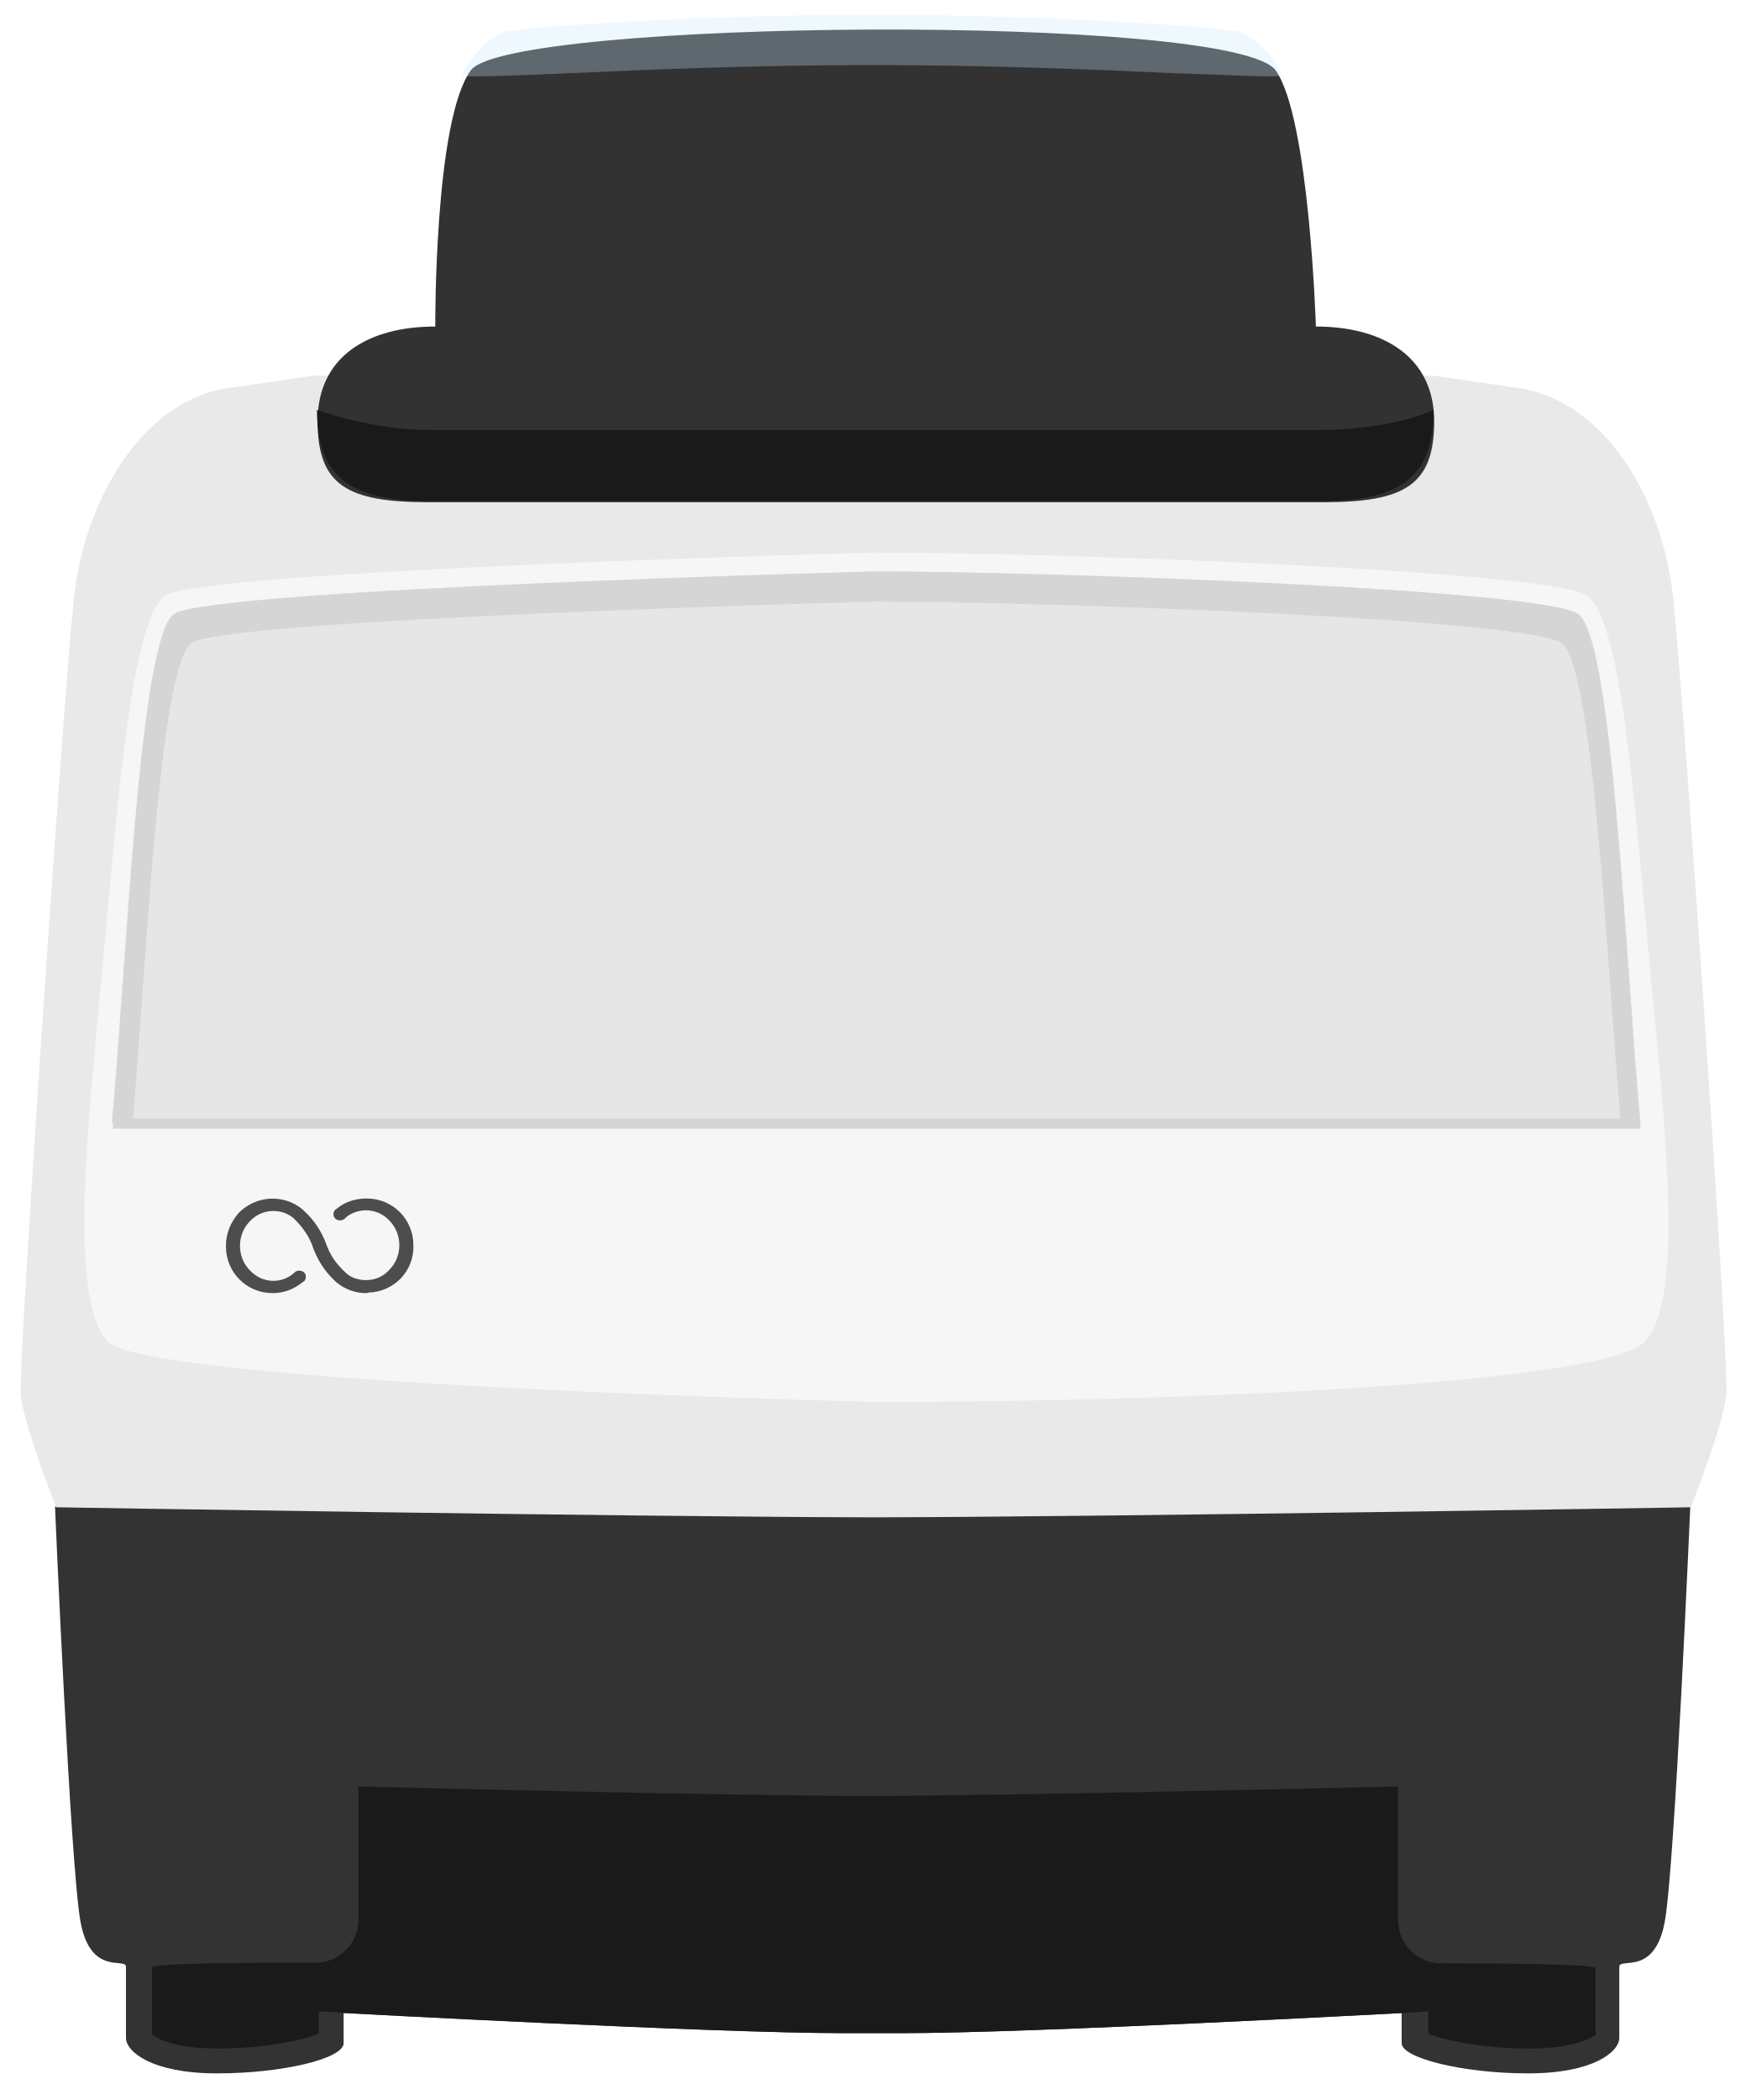
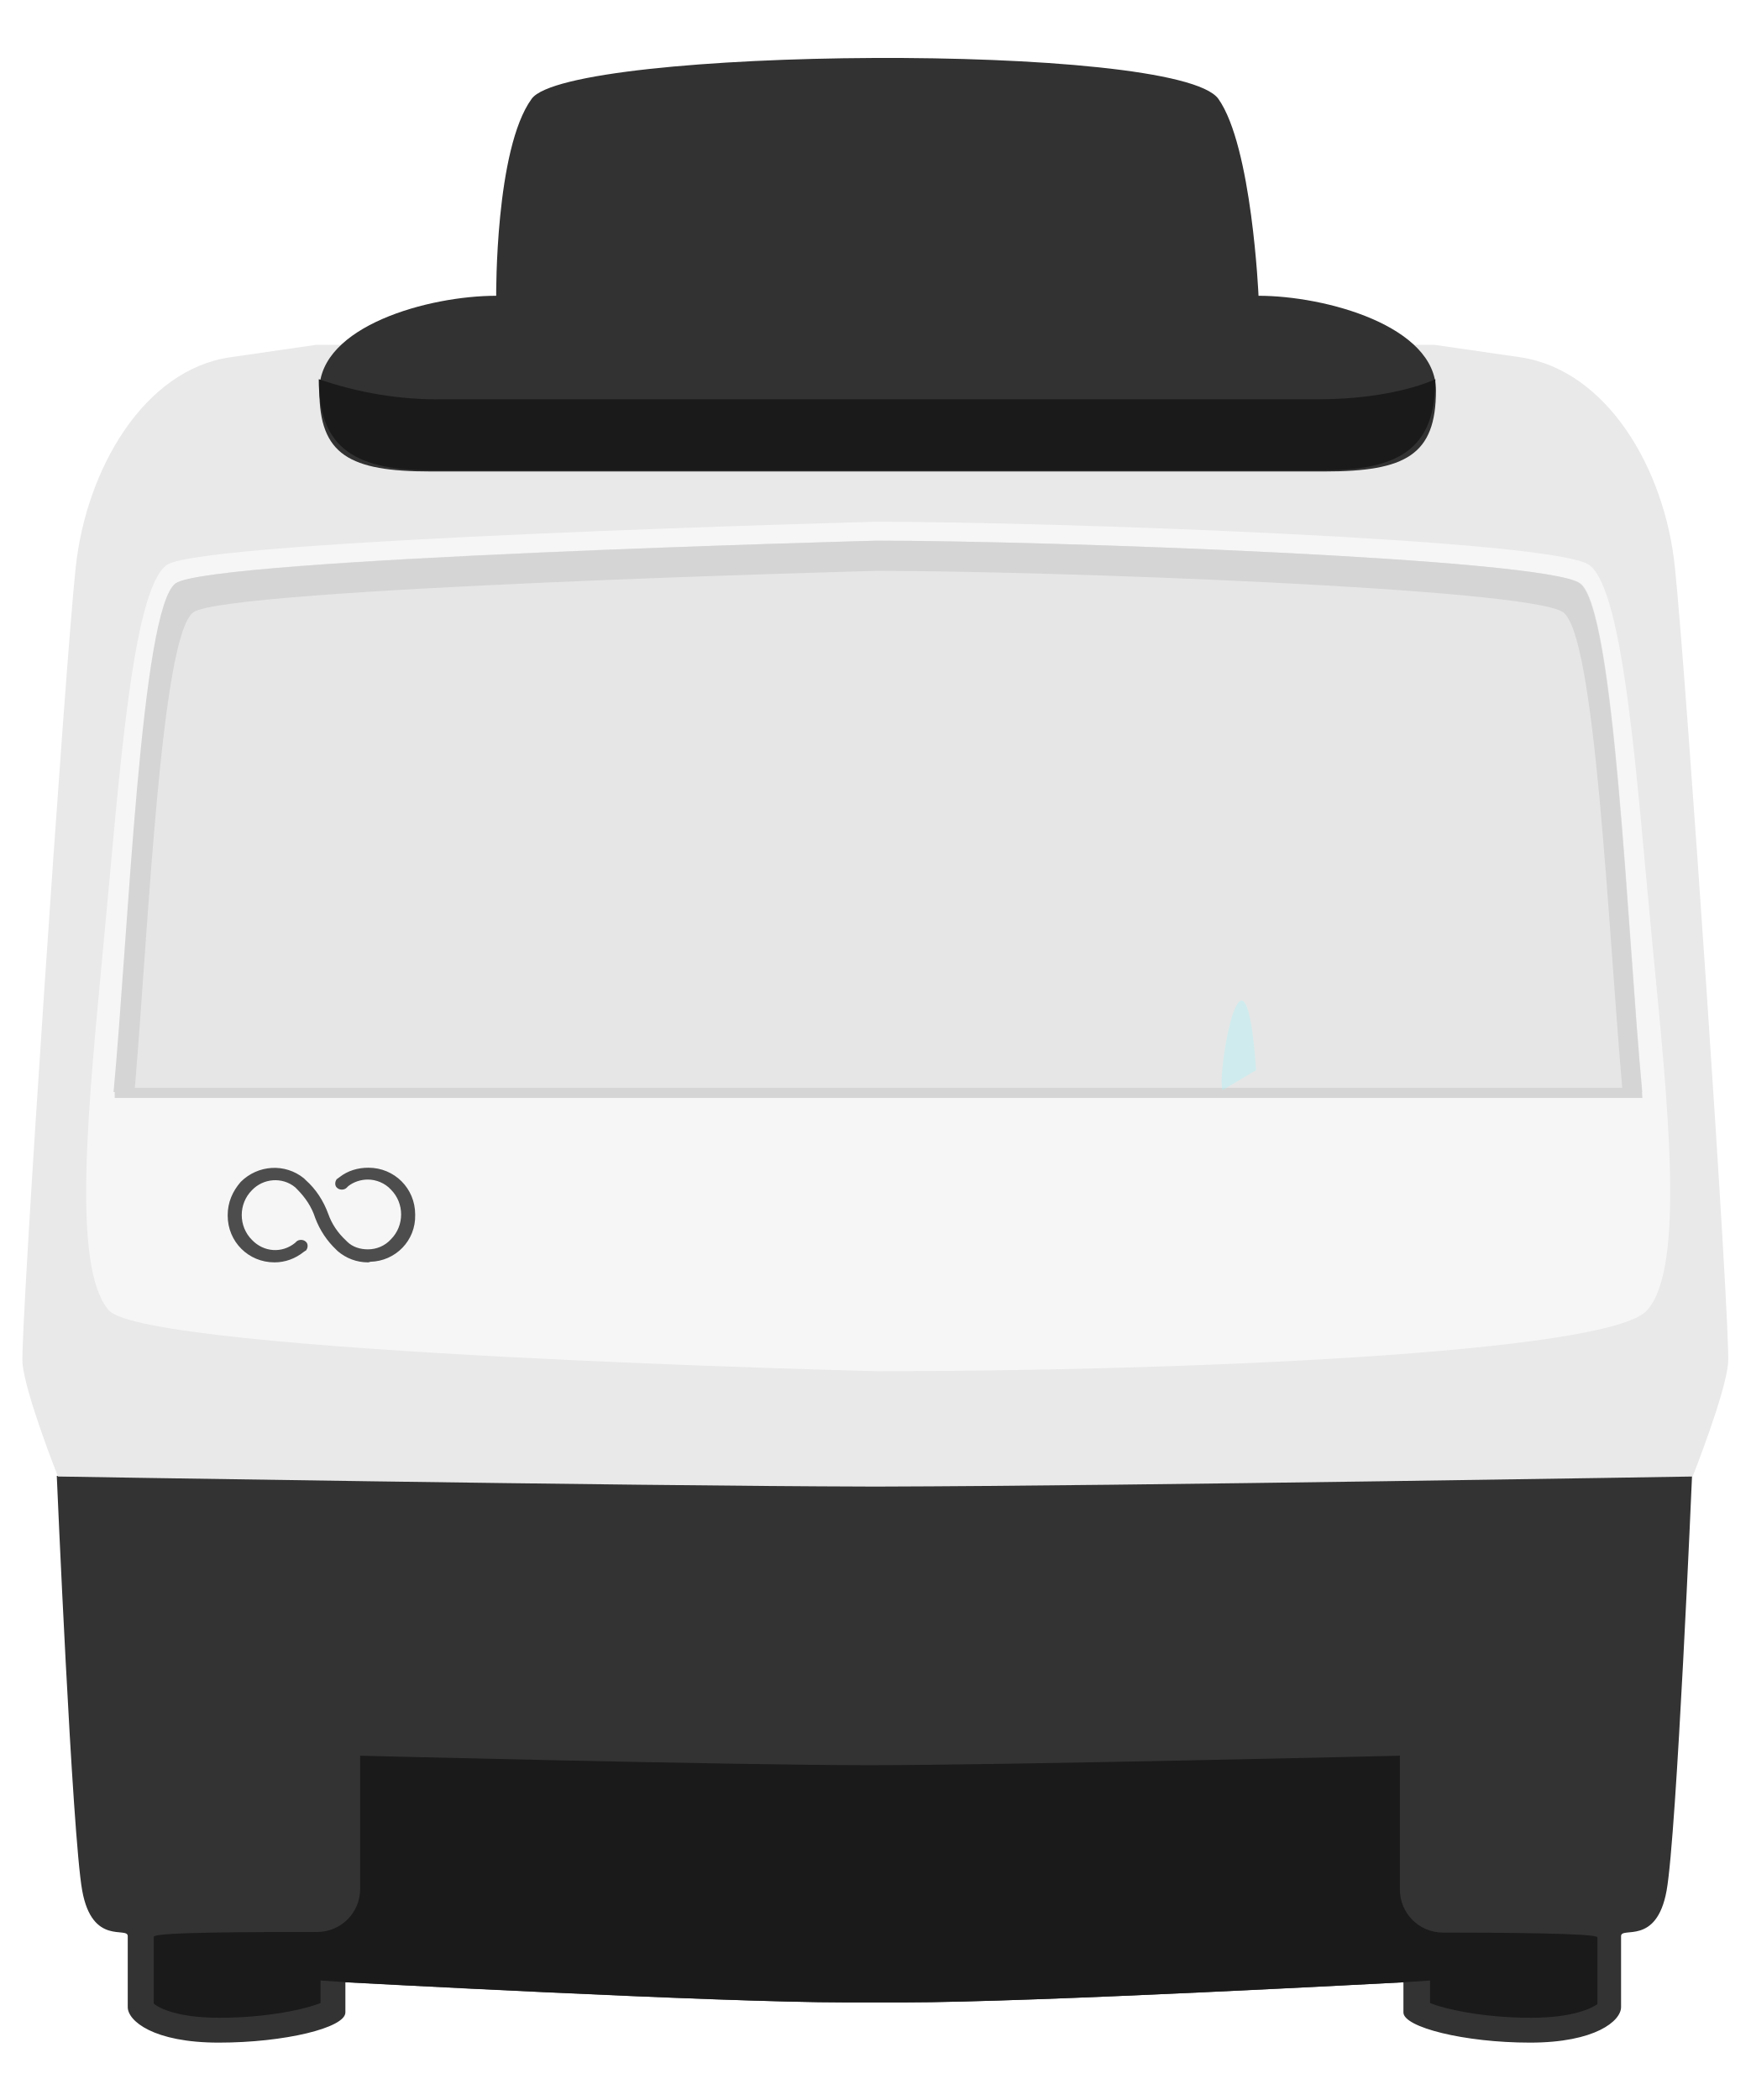
<svg xmlns="http://www.w3.org/2000/svg" version="1.1" id="Layer_1" x="0px" y="0px" viewBox="0 0 296 355" style="enable-background:new 0 0 296 355;" xml:space="preserve">
  <style type="text/css">
	.st0{fill:#333333;}
	.st1{fill:#1A1A1A;}
	.st2{fill:#E9E9E9;}
	.st3{fill:#F6F6F6;}
	.st4{fill:#E6E6E6;}
	.st5{fill:#D5D5D5;}
	.st6{fill:#4D4D4D;}
	.st7{fill:#323232;}
- 	.st8{opacity:0.3;fill:#C9E9FF;enable-background:new    ;}
+ 	.st8{opacity:0.3;fill:#9DF9FF;}
</style>
-   <path class="st0" d="M142.7,343.7c-22.2,0-84.6-3.4-84.6-3.4v5.1c0,2.6-10.3,5.1-21.4,5.1s-15.4-3.7-15.4-6v-12c0-1.7-6,1.7-7.7-7.7  s-4.3-70.1-4.3-70.1s111.1,1.7,137.3,1.7s139.2-1.7,139.2-1.7s-2.6,60.7-4.3,70.1c-1.7,9.4-7.7,6-7.7,7.7v12c0,2.3-4.3,6-15.4,6  c-11.1,0-21.4-2.6-21.4-5.1v-5.1c0,0-62.4,3.4-84.6,3.4H142.7z" />
-   <path class="st1" d="M258.6,346.3c-8.2,0-14.7-1.5-17.1-2.5v-3.8l-4.5,0.3c-0.6,0-62.5,3.4-84.3,3.4h-10c-21.9,0-83.7-3.4-84.3-3.4  l-4.5-0.3v3.8c-2.4,1-8.9,2.5-17.1,2.5c-7,0-10.2-1.6-11.1-2.4v-11.3c0-0.8,17.3-0.8,27.6-0.8c4,0,7.3-3.2,7.3-7.3l0,0V302  c0,0,63.2,1.6,86.1,1.6s89.7-1.6,89.7-1.6v22.6c0,4,3.2,7.3,7.3,7.3l0,0c9.8,0,26.1,0.1,26.1,0.8v11.3  C268.8,344.7,265.6,346.3,258.6,346.3z" />
-   <path class="st2" d="M282.9,101.1c-1.7-16.7-11.5-33.3-26.1-35.5l-14.5-2.1H53.1l-14.5,2.1c-14.5,2.1-24.3,18.8-26.1,35.5  s-9.4,129.4-9,134.5c0.4,5.1,6,19.2,6,19.2s96,1.6,137.1,1.7h2.2c41-0.1,137.1-1.7,137.1-1.7s5.6-14.1,6-19.2  C292.4,230.5,284.7,117.8,282.9,101.1z" />
-   <path class="st3" d="M18.1,226.7c-6.4-7.3-3.4-35-0.9-61.9S22,105,27.9,100.7c6-4.3,120-7.3,120-7.3c29.5,0,114.5,3,120.5,7.3  c6,4.3,8.1,37.2,10.7,64.1c2.6,26.9,5.6,54.7-0.9,61.9C271.8,234,198.8,237,148,237C148,237,24.5,234,18.1,226.7z" />
-   <path class="st4" d="M19,189.8c2.6-26.6,4.6-81.8,10.5-86c5.9-4.3,118.5-7.2,118.5-7.2c29,0,113,3,118.9,7.2s8,59.5,10.5,86" />
-   <path class="st5" d="M277.3,189.1c-2.5-26.8-4.6-81.2-10.5-85.3c-5.9-4.2-89.8-7.2-118.9-7.2c0,0-112.6,3-118.5,7.2  c-5.9,4.2-8,59.5-10.5,86h0.2v1h258.3L277.3,189.1L277.3,189.1L277.3,189.1z M32.4,108.7c5.7-4.1,115.6-7,115.6-7  c28.4,0,110.2,2.9,116,7c5.5,3.9,7.6,53.4,10,80.4H22.5C24.8,162.1,26.9,112.7,32.4,108.7z" />
-   <path id="_Path_" class="st6" d="M61.9,218.6c-1.9,0-3.7-0.7-5.1-1.9l-0.1-0.1l-0.1-0.1c-1.6-1.5-2.8-3.3-3.6-5.4  c-0.6-1.9-1.7-3.5-3.1-4.9l-0.3-0.3c-2.2-1.8-5.4-1.5-7.3,0.5c-2.3,2.3-2.3,6.1,0,8.4c2,2.1,5.1,2.3,7.3,0.5l0.2-0.2  c0.4-0.4,1.2-0.4,1.6,0c0.4,0.3,0.4,1,0.1,1.4c0,0,0,0.1-0.1,0.1l-0.3,0.2c-1.5,1.2-3.2,1.8-5,1.8c-4.4,0-7.9-3.5-7.9-7.9  c0,0,0,0,0-0.1c0-2.1,0.8-4,2.2-5.6c2.9-2.9,7.5-3.2,10.7-0.6l0.3,0.3c1.7,1.5,3,3.5,3.8,5.7c0.6,1.7,1.6,3.2,3,4.5l0.1,0.1l0.1,0.1  c0.9,0.9,2.2,1.3,3.5,1.3c1.5,0,2.9-0.6,3.9-1.7c2.3-2.3,2.3-6.1,0-8.4c-1-1.1-2.5-1.7-3.9-1.7c-1.2,0-2.4,0.4-3.3,1.1l-0.3,0.3  c-0.4,0.4-1.2,0.4-1.6,0c-0.4-0.3-0.4-1-0.1-1.4c0,0,0-0.1,0.1-0.1l0.4-0.3c1.4-1.1,3.1-1.6,4.9-1.6c4.4,0,7.9,3.5,7.9,7.9  c0,0,0,0,0,0.1c0.1,4.3-3.3,7.8-7.6,7.9C62.1,218.6,62,218.6,61.9,218.6z" />
-   <path class="st7" d="M222.5,55.2c0,0-1.1-35.3-6.8-43.3c-7-9.7-129.8-8.7-136.1,0c-6.2,8.5-6,43.3-6,43.3c-11.4,0-19.9,5.1-19.9,16  s5.1,13.7,18.8,13.7h151.2c13.7,0,18.8-2.8,18.8-13.7S233.8,55.2,222.5,55.2z" />
-   <path class="st1" d="M53.6,69.3c0,10.8,5.1,15.4,18.8,15.4h151.2c13.7,0,18.8-4.5,18.8-15.4c0,0-6.8,3.4-19.9,3.4h-148  C67.3,72.8,60.3,71.6,53.6,69.3z" />
-   <path class="st8" d="M214.4,12.9c-3.1,0-8.5-0.3-15.2-0.5C186,11.8,168,11,147.5,11s-38.5,0.8-51.8,1.4c-6.7,0.3-12.1,0.5-15.2,0.5  c-0.8,0-1.5,0-2.3-0.1c0.3-1.6,3.6-6.2,7.1-7.4c2.2-0.7,31.4-2.9,62.5-2.9h0.1c30.8,0,59.5,2.2,61.7,2.9c3.5,1.2,6.8,5.8,7.1,7.4  C216,12.9,215.2,12.9,214.4,12.9L214.4,12.9L214.4,12.9z" />
+   <g>
+     <path class="st0" d="M143,338.5c-22.2,0-84.6-3.4-84.6-3.4v5.1c0,2.6-10.3,5.1-21.4,5.1s-15.4-3.7-15.4-6v-12c0-1.7-6,1.7-7.7-7.7   s-4.3-70.1-4.3-70.1s111.1,1.7,137.3,1.7s139.2-1.7,139.2-1.7s-2.6,60.7-4.3,70.1c-1.7,9.4-7.7,6-7.7,7.7v12c0,2.3-4.3,6-15.4,6   s-21.4-2.6-21.4-5.1v-5.1c0,0-62.4,3.4-84.6,3.4H143z" />
+     <path class="st1" d="M258.9,341.1c-8.2,0-14.7-1.5-17.1-2.5v-3.8l-4.5,0.3c-0.6,0-62.5,3.4-84.3,3.4h-10c-21.9,0-83.7-3.4-84.3-3.4   l-4.5-0.3v3.8c-2.4,1-8.9,2.5-17.1,2.5c-7,0-10.2-1.6-11.1-2.4v-11.3c0-0.8,17.3-0.8,27.6-0.8c4,0,7.3-3.2,7.3-7.3l0,0v-22.5   c0,0,63.2,1.6,86.1,1.6s89.7-1.6,89.7-1.6v22.6c0,4,3.2,7.3,7.3,7.3l0,0c9.8,0,26.1,0.1,26.1,0.8v11.3   C269.1,339.5,265.9,341.1,258.9,341.1z" />
+     <path class="st2" d="M283.2,95.9c-1.7-16.7-11.5-33.3-26.1-35.5l-14.5-2.1H53.4l-14.5,2.1c-14.5,2.1-24.3,18.8-26.1,35.5   s-9.4,129.4-9,134.5s6,19.2,6,19.2s96,1.6,137.1,1.7h2.2c41-0.1,137.1-1.7,137.1-1.7s5.6-14.1,6-19.2   C292.7,225.3,285,112.6,283.2,95.9z" />
+     <path class="st3" d="M18.4,221.5c-6.4-7.3-3.4-35-0.9-61.9c2.6-26.9,4.7-59.8,10.7-64.1s120-7.3,120-7.3c29.5,0,114.5,3,120.5,7.3   s8.1,37.2,10.7,64.1s5.6,54.7-0.9,61.9c-6.4,7.3-79.4,10.3-130.2,10.3C148.3,231.8,24.8,228.8,18.4,221.5z" />
+     <path class="st4" d="M19.3,184.6c2.6-26.6,4.6-81.8,10.5-86c5.9-4.3,118.5-7.2,118.5-7.2c29,0,113,3,118.9,7.2s8,59.5,10.5,86" />
+     <path class="st5" d="M277.6,183.9c-2.5-26.8-4.6-81.2-10.5-85.3c-5.9-4.2-89.8-7.2-118.9-7.2c0,0-112.6,3-118.5,7.2   s-8,59.5-10.5,86h0.2v1h258.3L277.6,183.9L277.6,183.9L277.6,183.9z M32.7,103.5c5.7-4.1,115.6-7,115.6-7c28.4,0,110.2,2.9,116,7   c5.5,3.9,7.6,53.4,10,80.4H22.8C25.1,156.9,27.2,107.5,32.7,103.5z" />
+     <path id="_Path__1_" class="st6" d="M62.2,213.4c-1.9,0-3.7-0.7-5.1-1.9l-0.1-0.1l-0.1-0.1c-1.6-1.5-2.8-3.3-3.6-5.4   c-0.6-1.9-1.7-3.5-3.1-4.9l-0.3-0.3c-2.2-1.8-5.4-1.5-7.3,0.5c-2.3,2.3-2.3,6.1,0,8.4c2,2.1,5.1,2.3,7.3,0.5l0.2-0.2   c0.4-0.4,1.2-0.4,1.6,0c0.4,0.3,0.4,1,0.1,1.4c0,0,0,0.1-0.1,0.1l-0.3,0.2c-1.5,1.2-3.2,1.8-5,1.8c-4.4,0-7.9-3.5-7.9-7.9   c0,0,0,0,0-0.1c0-2.1,0.8-4,2.2-5.6c2.9-2.9,7.5-3.2,10.7-0.6l0.3,0.3c1.7,1.5,3,3.5,3.8,5.7c0.6,1.7,1.6,3.2,3,4.5l0.1,0.1   l0.1,0.1c0.9,0.9,2.2,1.3,3.5,1.3c1.5,0,2.9-0.6,3.9-1.7c2.3-2.3,2.3-6.1,0-8.4c-1-1.1-2.5-1.7-3.9-1.7c-1.2,0-2.4,0.4-3.3,1.1   l-0.3,0.3c-0.4,0.4-1.2,0.4-1.6,0c-0.4-0.3-0.4-1-0.1-1.4c0,0,0-0.1,0.1-0.1l0.4-0.3c1.4-1.1,3.1-1.6,4.9-1.6   c4.4,0,7.9,3.5,7.9,7.9c0,0,0,0,0,0.1c0.1,4.3-3.3,7.8-7.6,7.9C62.4,213.4,62.3,213.4,62.2,213.4z" />
+     <path class="st7" d="M212.8,50c0,0-1.1-25.3-6.8-33.3C199,7,96.2,8,89.9,16.7c-6.2,8.5-6,33.3-6,33.3C72.5,50,54,55.1,54,66   s5.1,13.7,18.8,13.7H224c13.7,0,18.8-2.8,18.8-13.7S224.1,50,212.8,50z" />
+     <path class="st1" d="M53.9,64.1c0,10.8,5.1,15.4,18.8,15.4h151.2c13.7,0,18.8-4.5,18.8-15.4c0,0-6.8,3.4-19.9,3.4h-148   C67.6,67.6,60.6,66.4,53.9,64.1z" />
+     <path class="st8" d="M212.4,180.9c-1.9-26.9-6.7,0.4-5.7,3.4" />
+   </g>
</svg>
